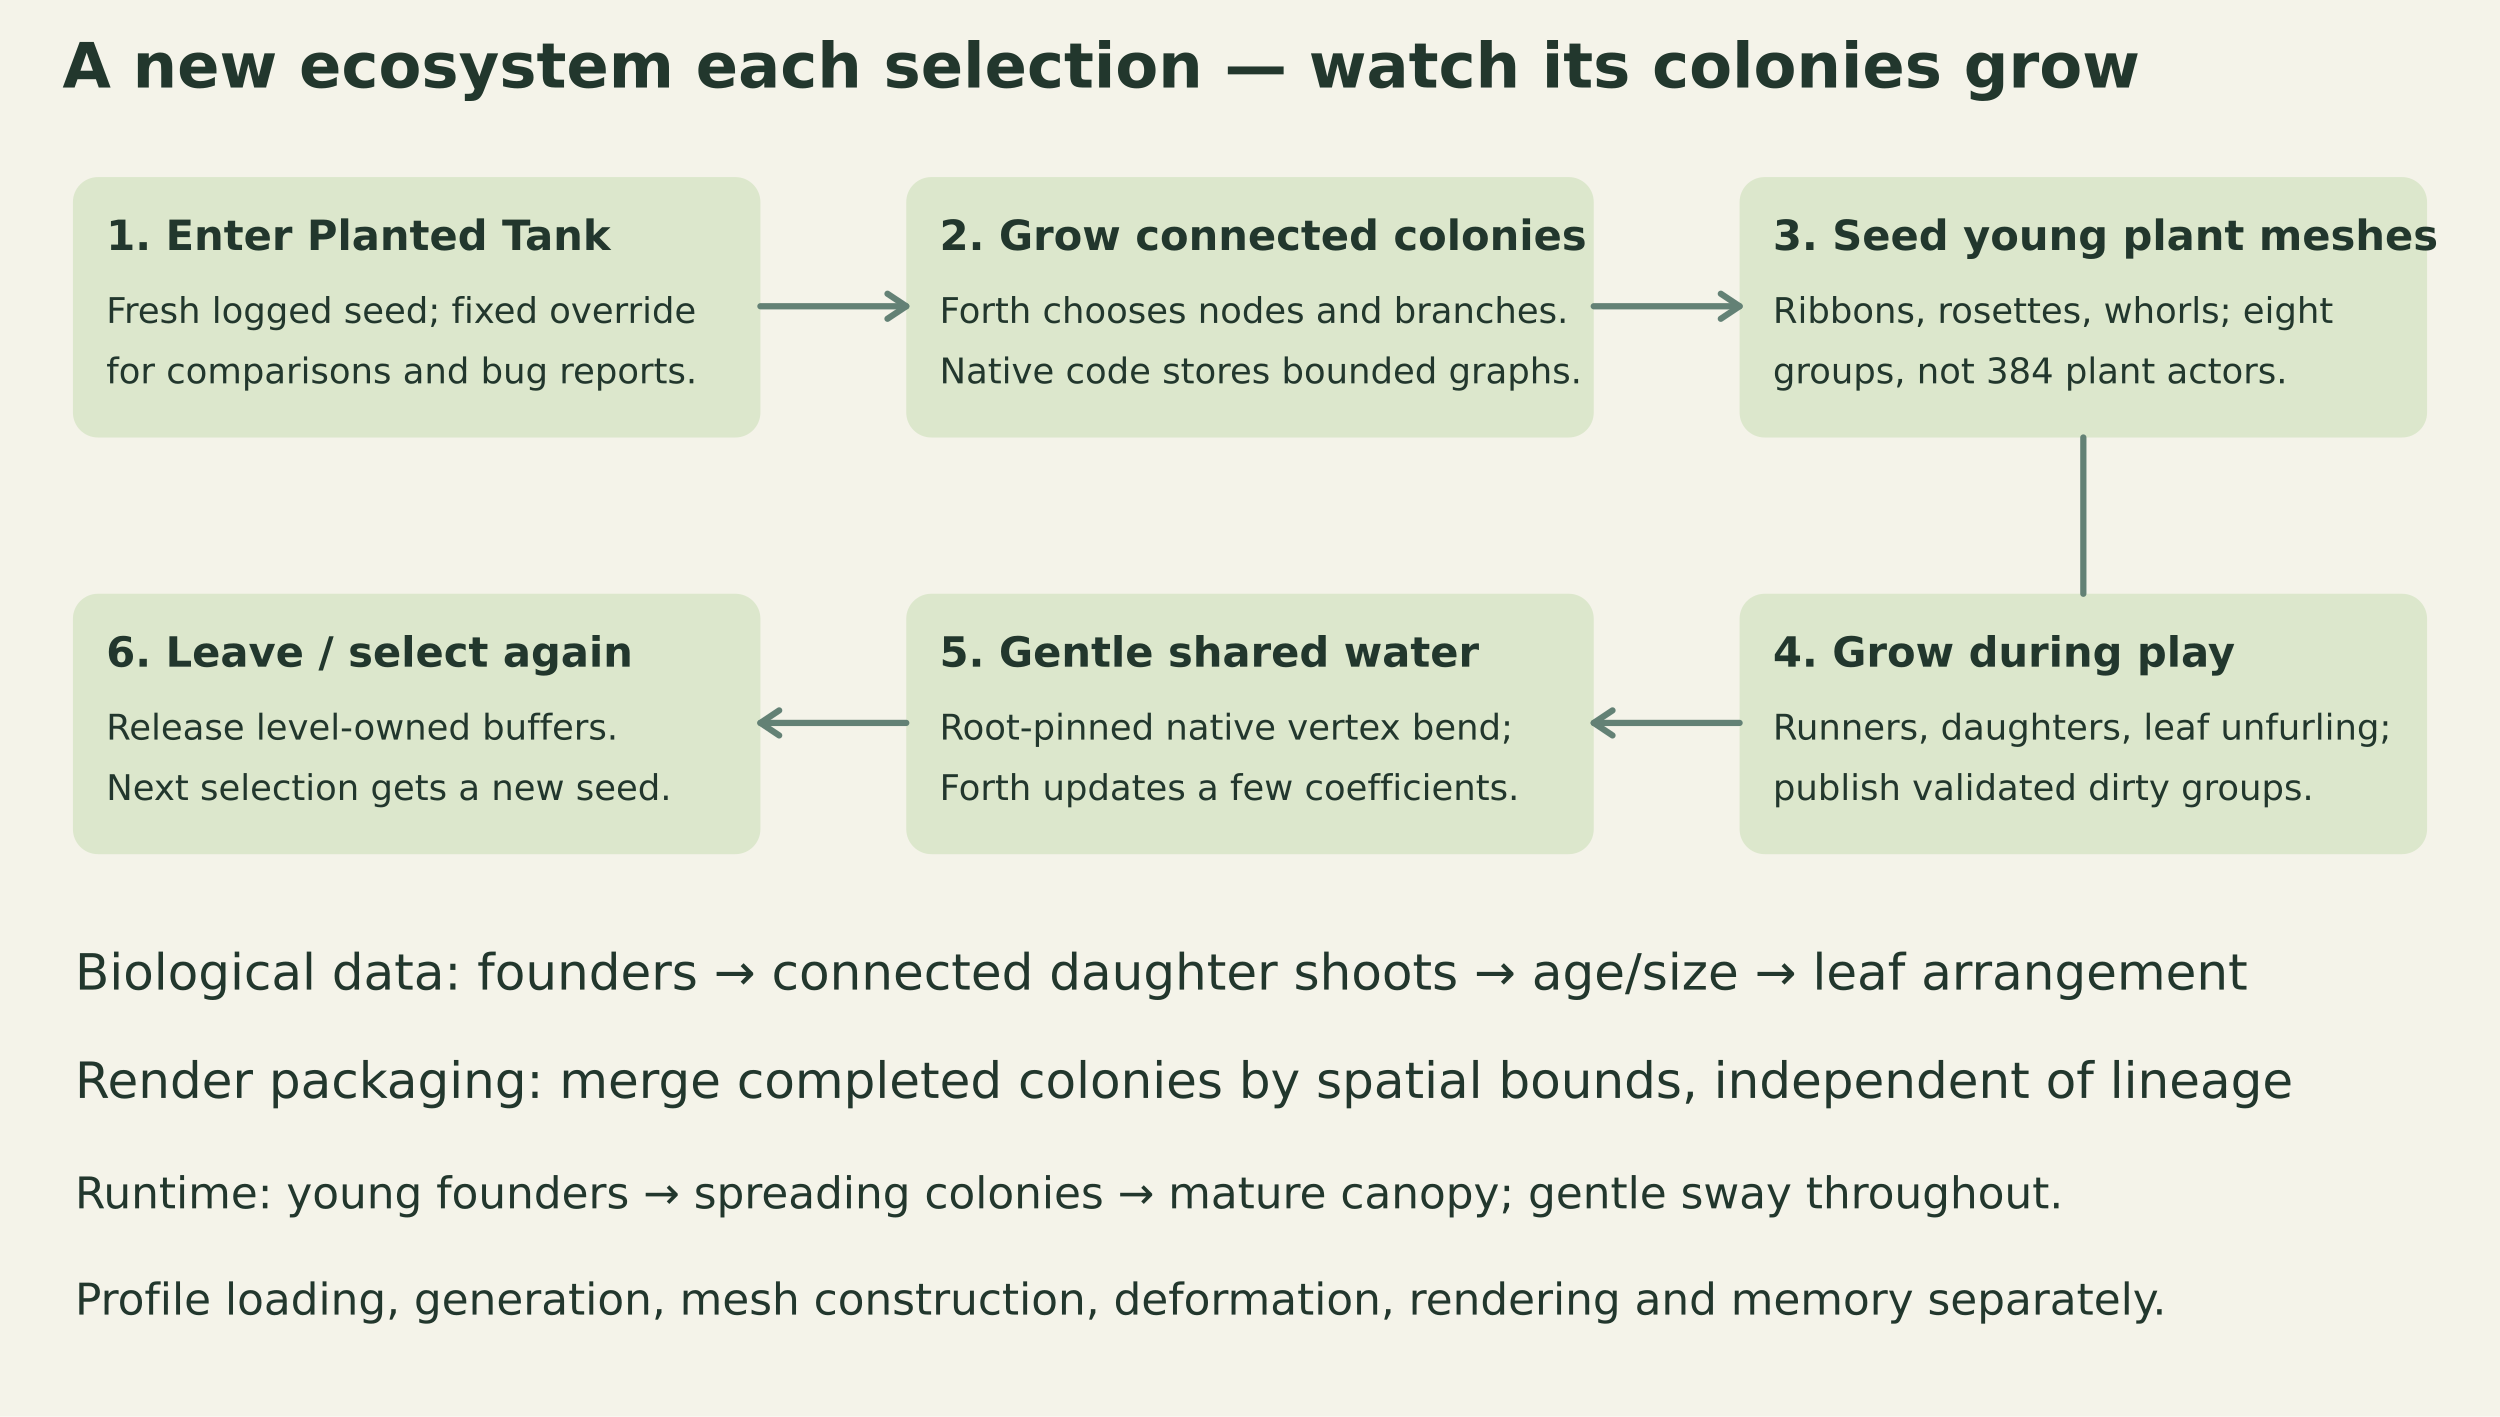
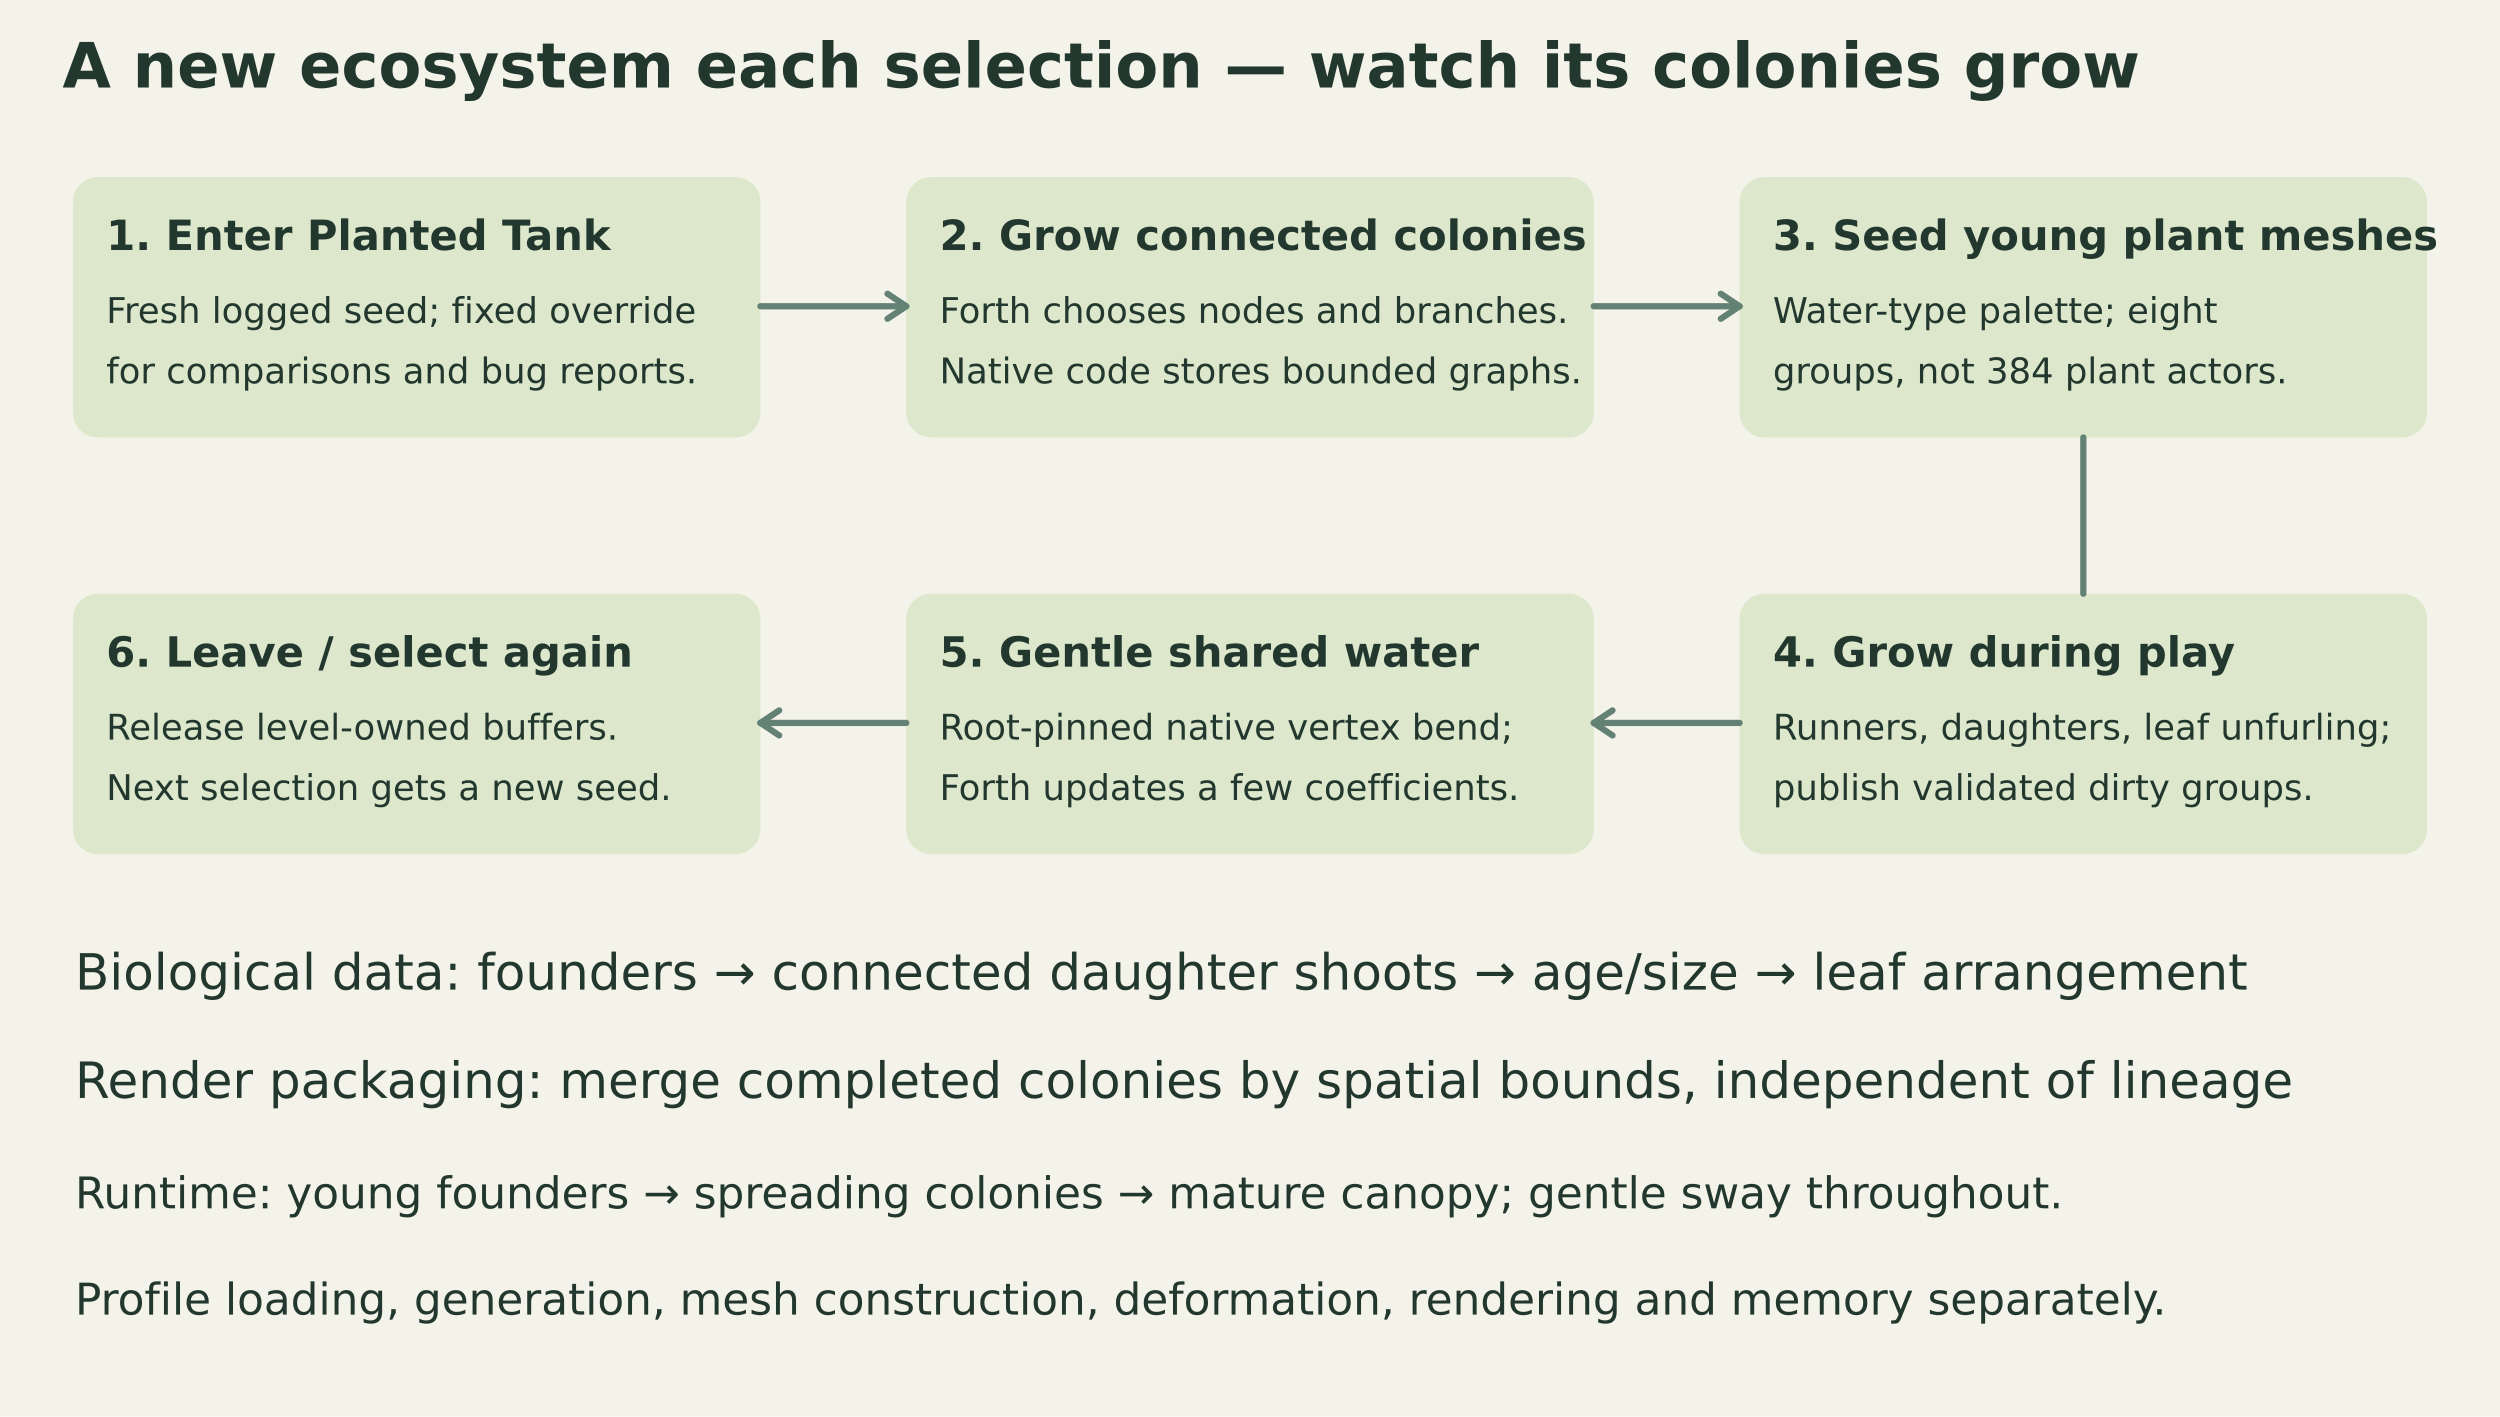
<svg xmlns="http://www.w3.org/2000/svg" viewBox="0 0 1200 680">
  <style>text{font-family:DejaVu Sans,sans-serif}</style>
  <rect x="0" y="0" width="1200" height="680" fill="#f4f3e9" rx="0" />
  <text x="30" y="42" font-size="30" fill="#22372d" font-weight="bold">A new ecosystem each selection — watch its colonies grow</text>
  <rect x="35" y="85" width="330" height="125" fill="#dce7cc" rx="12" />
  <text x="51" y="120" font-size="20" fill="#22372d" font-weight="bold">1. Enter Planted Tank</text>
  <text x="51" y="155" font-size="17" fill="#22372d" font-weight="normal">Fresh logged seed; fixed override</text>
  <text x="51" y="184" font-size="17" fill="#22372d" font-weight="normal">for comparisons and bug reports.</text>
  <rect x="435" y="85" width="330" height="125" fill="#dce7cc" rx="12" />
  <text x="451" y="120" font-size="20" fill="#22372d" font-weight="bold">2. Grow connected colonies</text>
  <text x="451" y="155" font-size="17" fill="#22372d" font-weight="normal">Forth chooses nodes and branches.</text>
  <text x="451" y="184" font-size="17" fill="#22372d" font-weight="normal">Native code stores bounded graphs.</text>
  <rect x="835" y="85" width="330" height="125" fill="#dce7cc" rx="12" />
  <text x="851" y="120" font-size="20" fill="#22372d" font-weight="bold">3. Seed young plant meshes</text>
-   <text x="851" y="155" font-size="17" fill="#22372d" font-weight="normal">Ribbons, rosettes, whorls; eight</text>
+   <text x="851" y="155" font-size="17" fill="#22372d" font-weight="normal">Water-type palette; eight</text>
  <text x="851" y="184" font-size="17" fill="#22372d" font-weight="normal">groups, not 384 plant actors.</text>
  <rect x="835" y="285" width="330" height="125" fill="#dce7cc" rx="12" />
  <text x="851" y="320" font-size="20" fill="#22372d" font-weight="bold">4. Grow during play</text>
  <text x="851" y="355" font-size="17" fill="#22372d" font-weight="normal">Runners, daughters, leaf unfurling;</text>
  <text x="851" y="384" font-size="17" fill="#22372d" font-weight="normal">publish validated dirty groups.</text>
  <rect x="435" y="285" width="330" height="125" fill="#dce7cc" rx="12" />
  <text x="451" y="320" font-size="20" fill="#22372d" font-weight="bold">5. Gentle shared water</text>
  <text x="451" y="355" font-size="17" fill="#22372d" font-weight="normal">Root-pinned native vertex bend;</text>
  <text x="451" y="384" font-size="17" fill="#22372d" font-weight="normal">Forth updates a few coefficients.</text>
  <rect x="35" y="285" width="330" height="125" fill="#dce7cc" rx="12" />
  <text x="51" y="320" font-size="20" fill="#22372d" font-weight="bold">6. Leave / select again</text>
  <text x="51" y="355" font-size="17" fill="#22372d" font-weight="normal">Release level-owned buffers.</text>
  <text x="51" y="384" font-size="17" fill="#22372d" font-weight="normal">Next selection gets a new seed.</text>
  <path d="M365 147 L435 147" fill="none" stroke="#638175" stroke-width="3" opacity="1" stroke-linecap="round" stroke-linejoin="round" />
  <path d="M426 141 L435 147 L426 153" fill="none" stroke="#638175" stroke-width="3" opacity="1" stroke-linecap="round" stroke-linejoin="round" />
  <path d="M765 147 L835 147" fill="none" stroke="#638175" stroke-width="3" opacity="1" stroke-linecap="round" stroke-linejoin="round" />
  <path d="M826 141 L835 147 L826 153" fill="none" stroke="#638175" stroke-width="3" opacity="1" stroke-linecap="round" stroke-linejoin="round" />
  <path d="M835 347 L765 347" fill="none" stroke="#638175" stroke-width="3" opacity="1" stroke-linecap="round" stroke-linejoin="round" />
  <path d="M774 341 L765 347 L774 353" fill="none" stroke="#638175" stroke-width="3" opacity="1" stroke-linecap="round" stroke-linejoin="round" />
  <path d="M435 347 L365 347" fill="none" stroke="#638175" stroke-width="3" opacity="1" stroke-linecap="round" stroke-linejoin="round" />
  <path d="M374 341 L365 347 L374 353" fill="none" stroke="#638175" stroke-width="3" opacity="1" stroke-linecap="round" stroke-linejoin="round" />
  <path d="M1000 210 V285" fill="none" stroke="#638175" stroke-width="3" opacity="1" stroke-linecap="round" stroke-linejoin="round" />
  <text x="36" y="475" font-size="24" fill="#22372d" font-weight="normal">Biological data: founders → connected daughter shoots → age/size → leaf arrangement</text>
  <text x="36" y="527" font-size="24" fill="#22372d" font-weight="normal">Render packaging: merge completed colonies by spatial bounds, independent of lineage</text>
  <text x="36" y="580" font-size="21" fill="#22372d" font-weight="normal">Runtime: young founders → spreading colonies → mature canopy; gentle sway throughout.</text>
  <text x="36" y="631" font-size="21" fill="#22372d" font-weight="normal">Profile loading, generation, mesh construction, deformation, rendering and memory separately.</text>
</svg>
